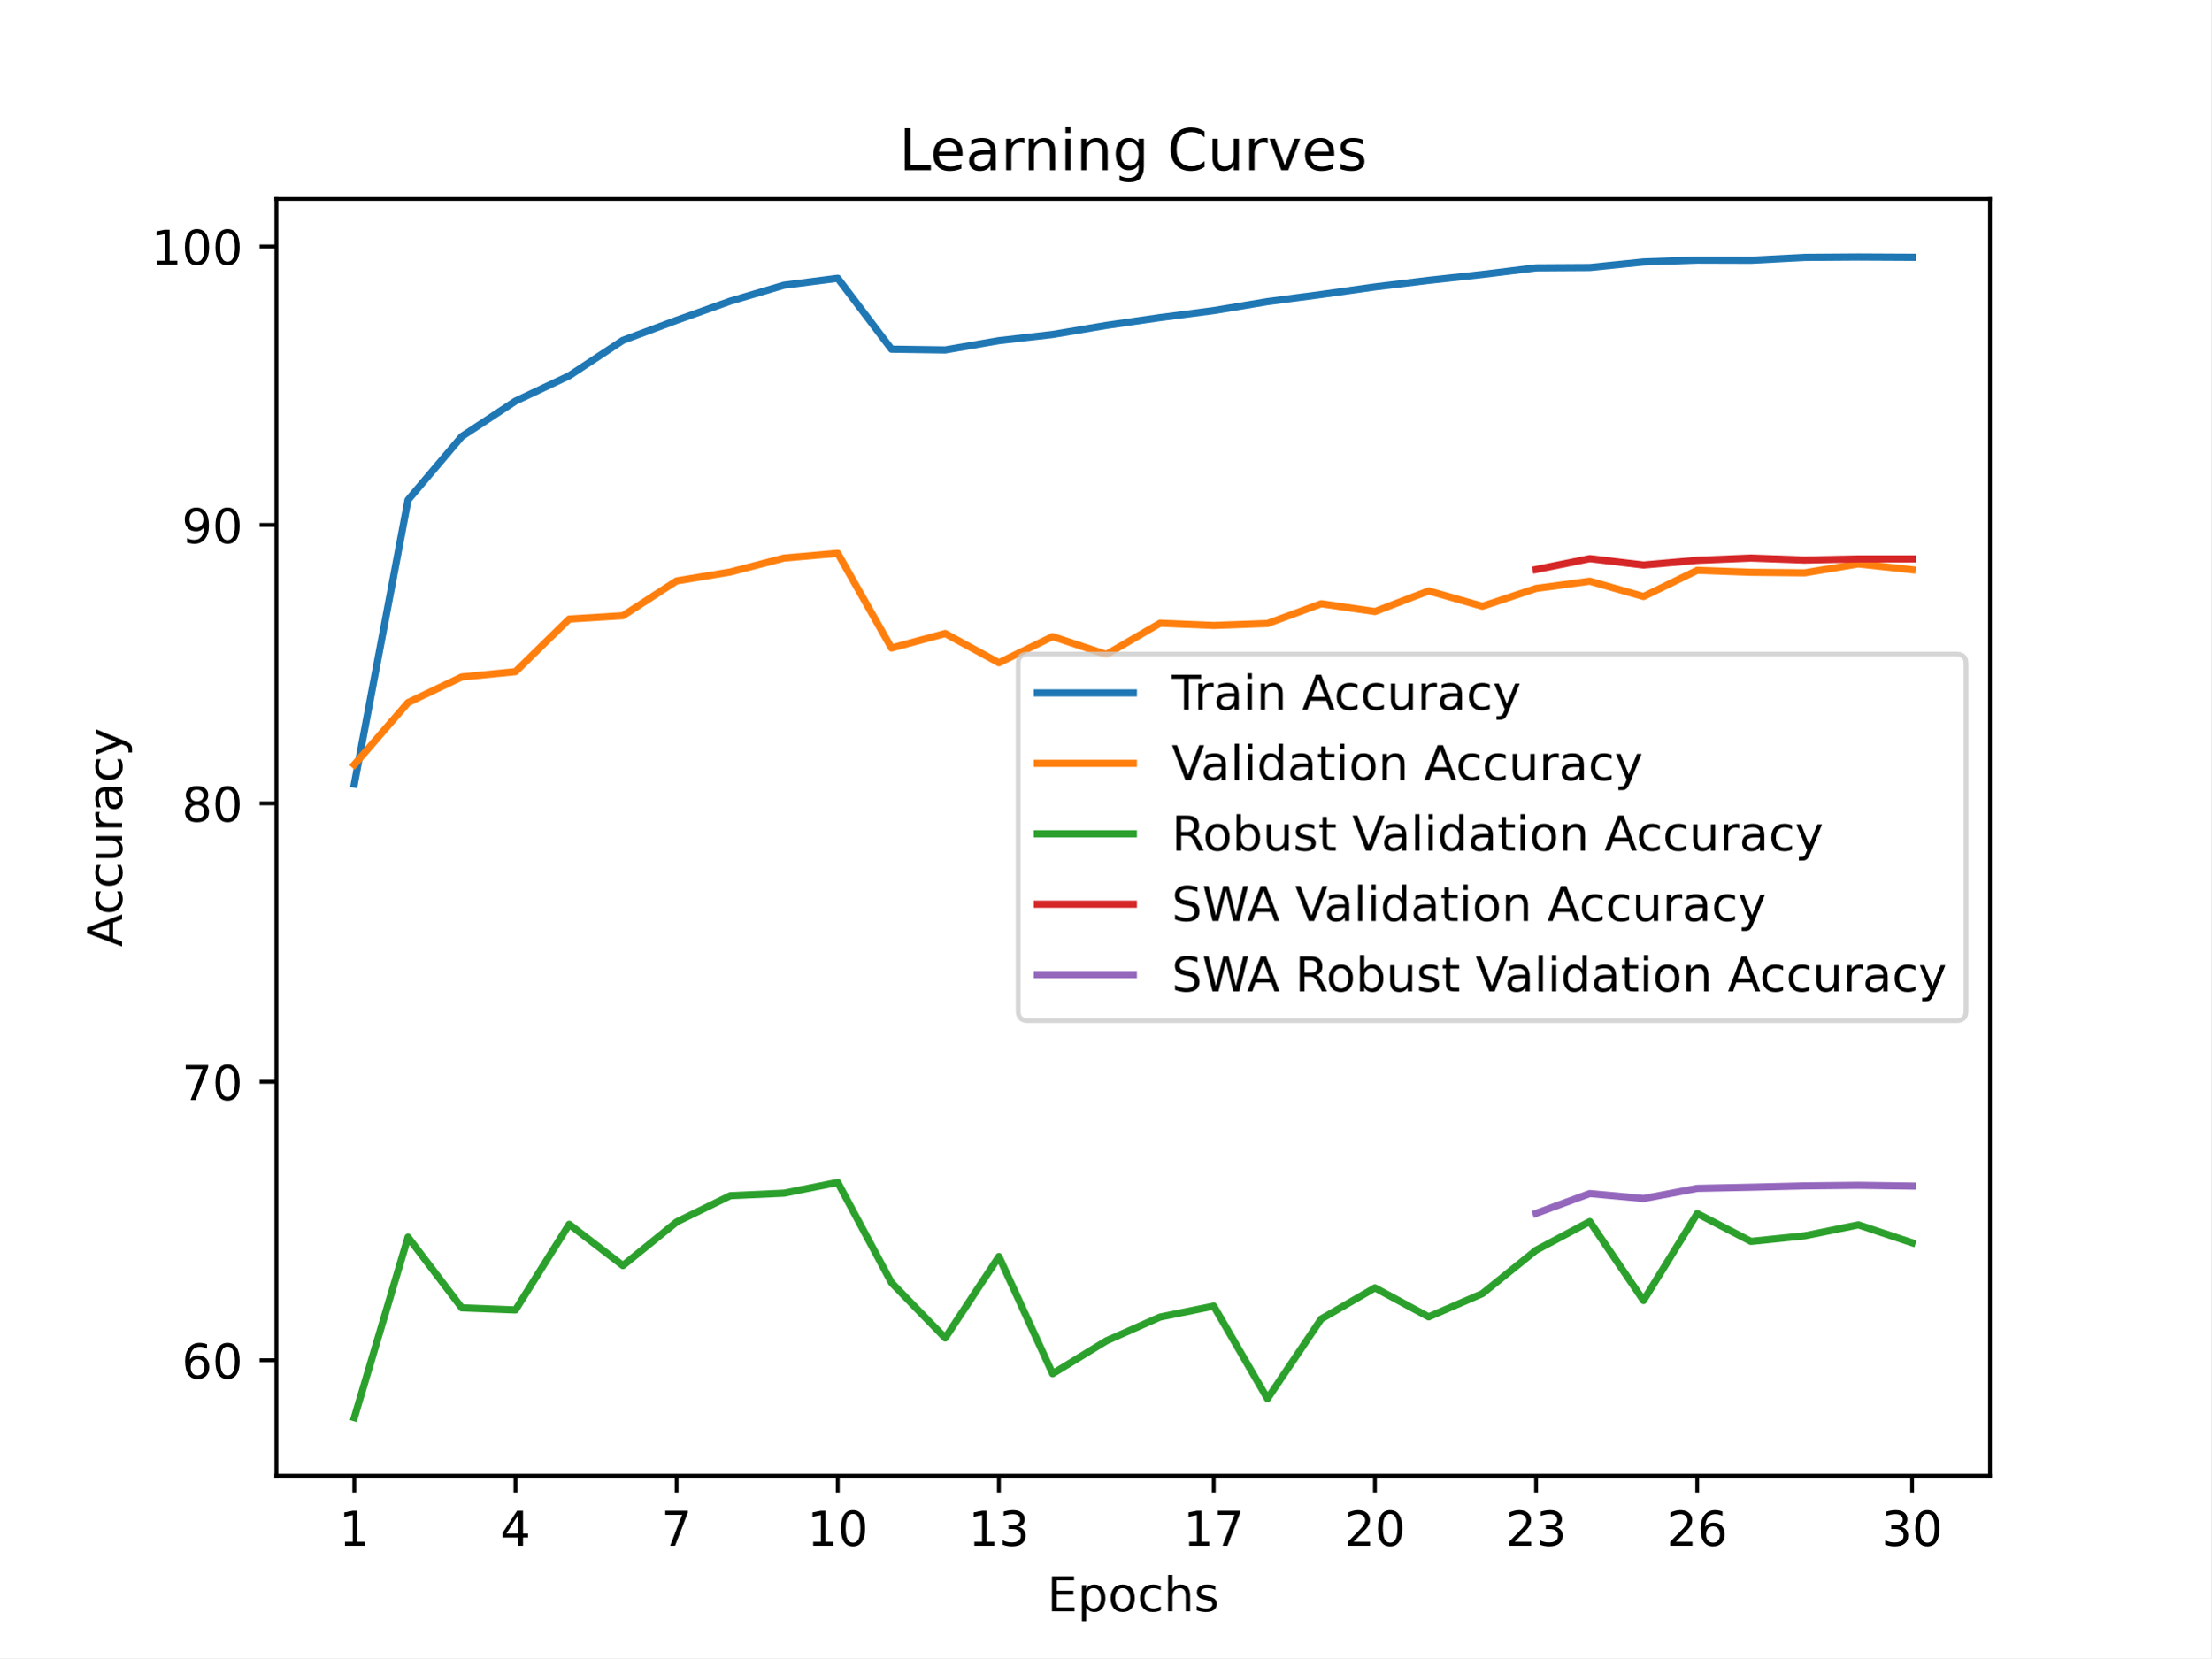
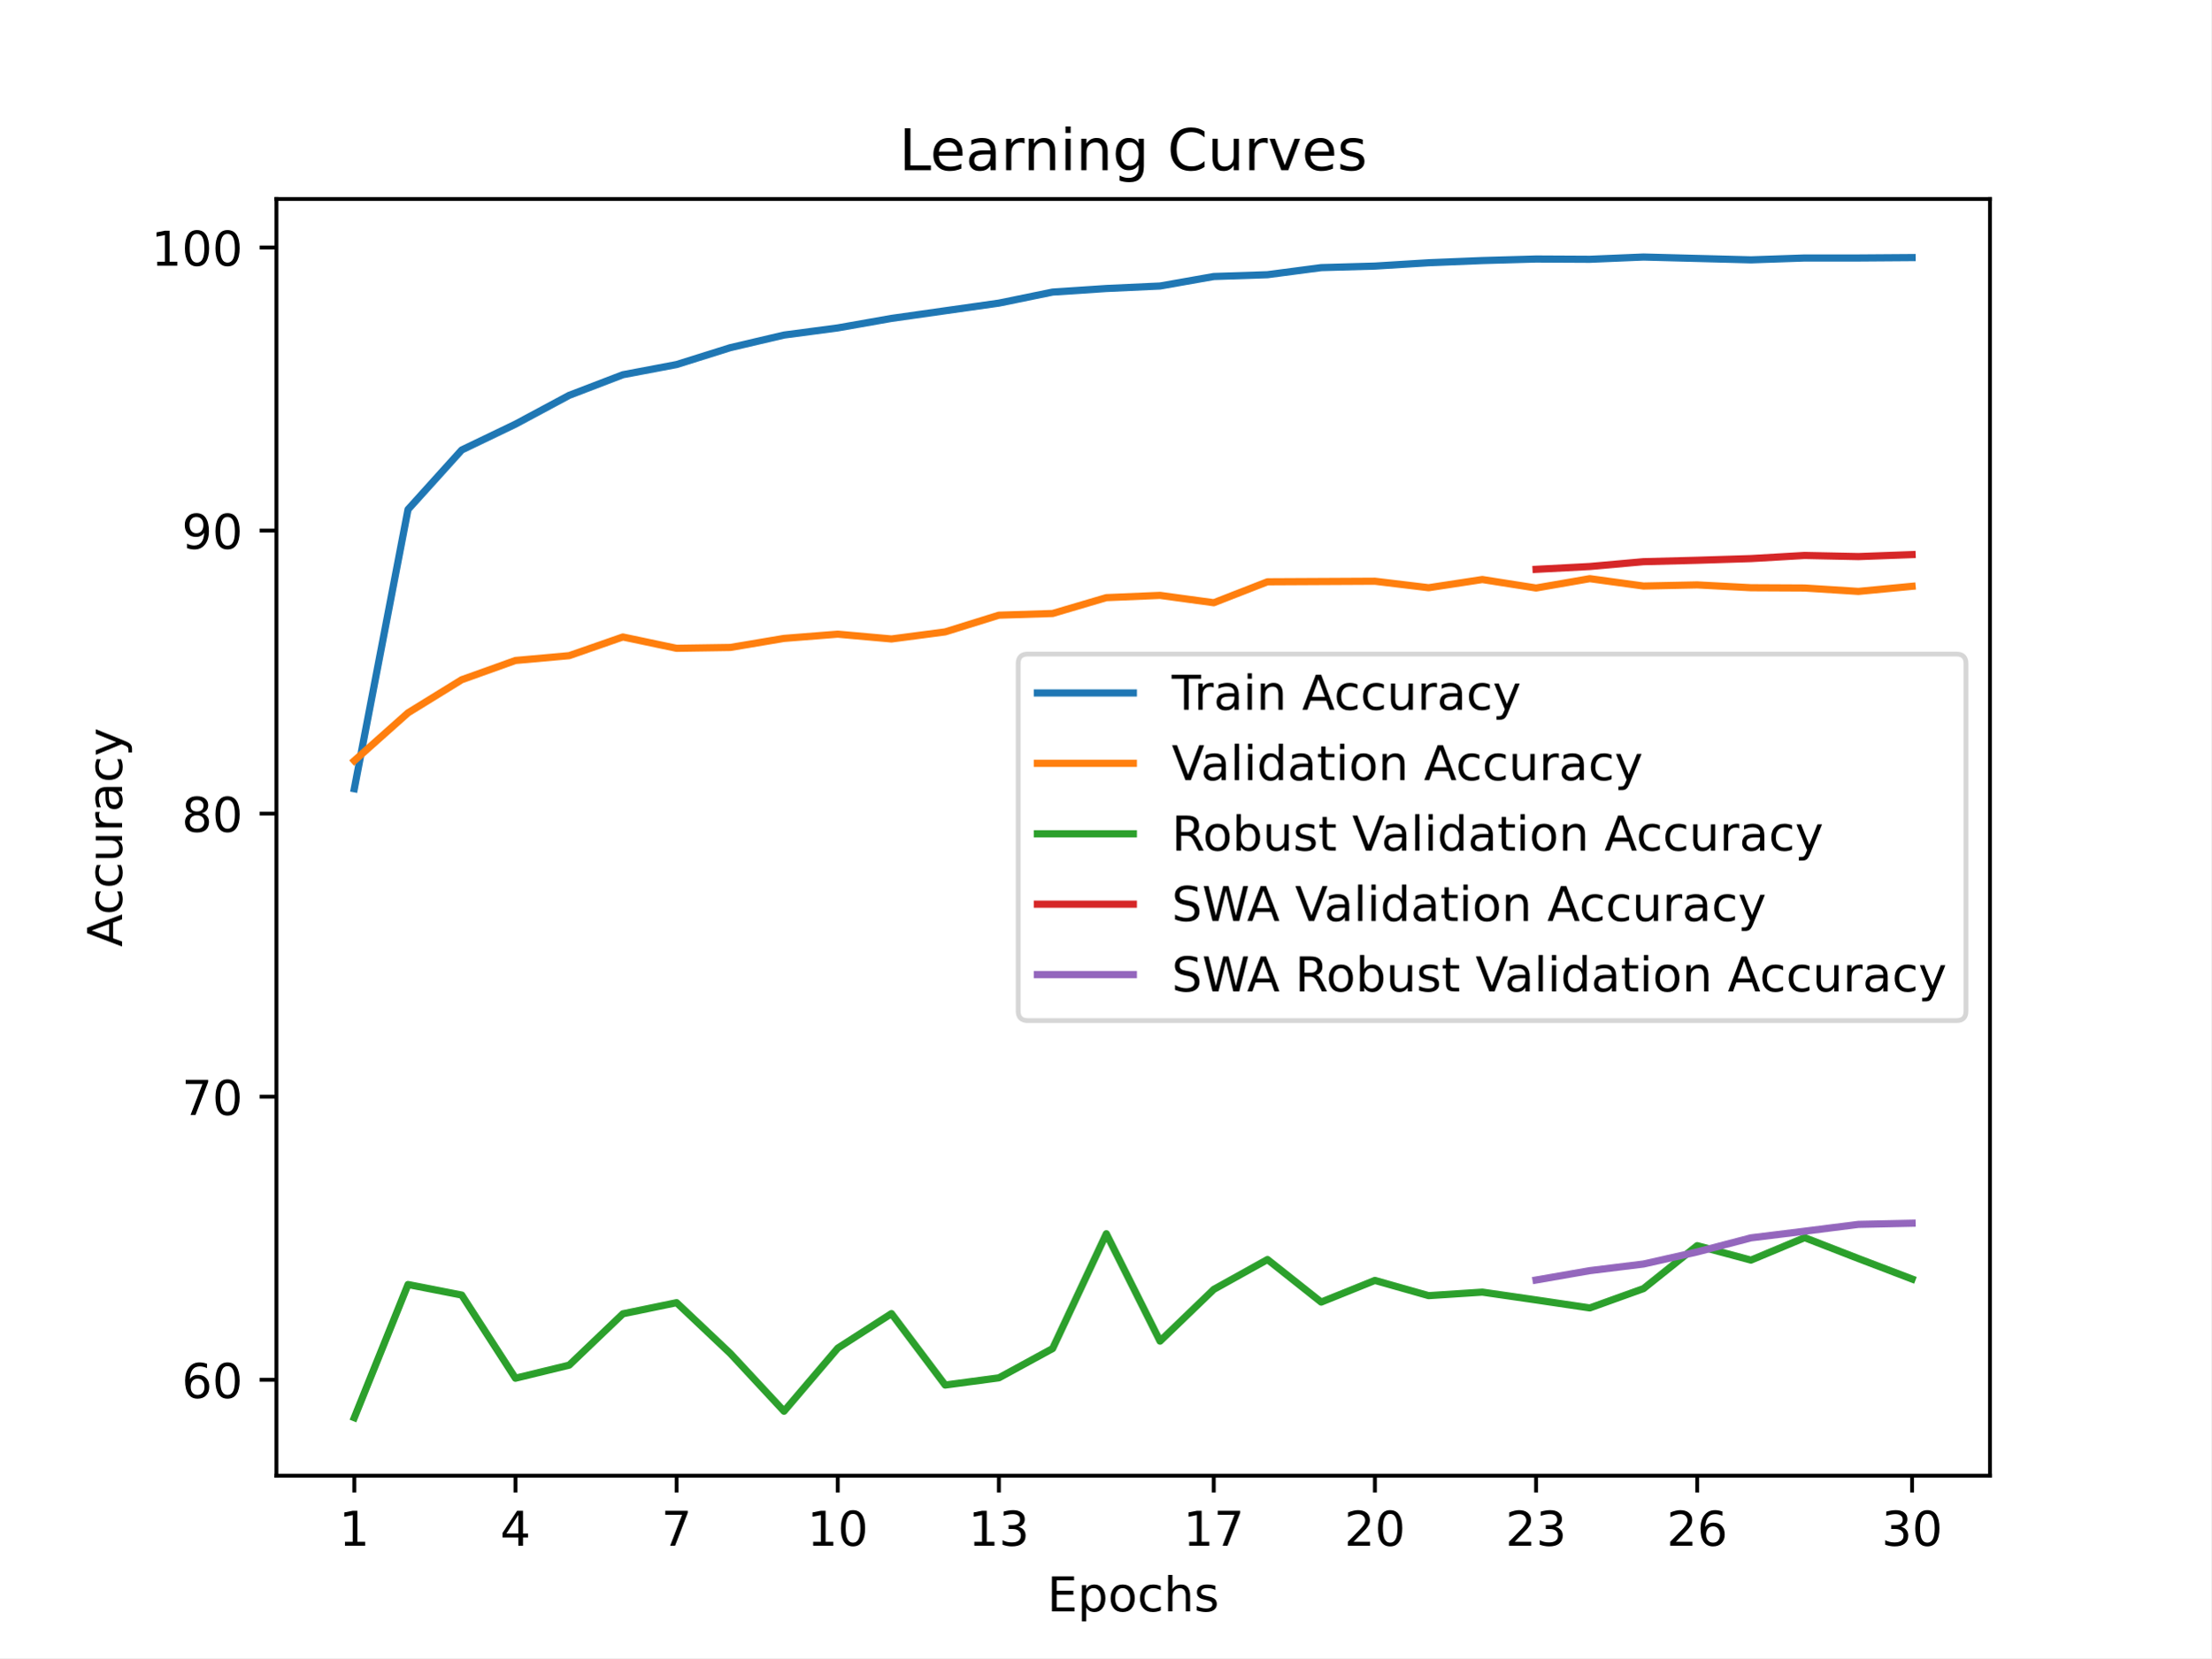
<svg xmlns="http://www.w3.org/2000/svg" xmlns:xlink="http://www.w3.org/1999/xlink" width="460.8pt" height="345.6pt" viewBox="0 0 460.8 345.6" version="1.1">
  <defs>
    <style type="text/css">*{stroke-linejoin: round; stroke-linecap: butt}</style>
  </defs>
  <g id="figure_1">
    <g id="patch_1">
      <path d="M 0 345.6  L 460.8 345.6  L 460.8 0  L 0 0  z " style="fill: #ffffff" />
    </g>
    <g id="axes_1">
      <g id="patch_2">
        <path d="M 57.6 307.584  L 414.72 307.584  L 414.72 41.472  L 57.6 41.472  z " style="fill: #ffffff" />
      </g>
      <g id="matplotlib.axis_1">
        <g id="xtick_1">
          <g id="line2d_1">
            <defs>
-               <path id="m4069d7e143" d="M 0 0  L 0 3.5  " style="stroke: #000000; stroke-width: 0.8" />
-             </defs>
-             <g>
-               <use xlink:href="#m4069d7e143" x="73.833" y="307.584" style="stroke: #000000; stroke-width: 0.8" />
+               <path id="mc9f82bc057" d="M 0 0  L 0 3.5  " style="stroke: #000000; stroke-width: 0.8" />
+             </defs>
+             <g>
+               <use xlink:href="#mc9f82bc057" x="73.833" y="307.584" style="stroke: #000000; stroke-width: 0.8" />
            </g>
          </g>
          <g id="text_1">
            <g transform="translate(70.65148 322.1824) scale(0.1 -0.1)">
              <defs>
                <path id="DejaVuSans-31" d="M 794 531  L 1825 531  L 1825 4091  L 703 3866  L 703 4441  L 1819 4666  L 2450 4666  L 2450 531  L 3481 531  L 3481 0  L 794 0  L 794 531  z " transform="scale(0.015625)" />
              </defs>
              <use xlink:href="#DejaVuSans-31" />
            </g>
          </g>
        </g>
        <g id="xtick_2">
          <g id="line2d_2">
            <g>
-               <use xlink:href="#m4069d7e143" x="107.418" y="307.584" style="stroke: #000000; stroke-width: 0.8" />
+               <use xlink:href="#mc9f82bc057" x="107.418" y="307.584" style="stroke: #000000; stroke-width: 0.8" />
            </g>
          </g>
          <g id="text_2">
            <g transform="translate(104.2364 322.1824) scale(0.1 -0.1)">
              <defs>
                <path id="DejaVuSans-34" d="M 2419 4116  L 825 1625  L 2419 1625  L 2419 4116  z M 2253 4666  L 3047 4666  L 3047 1625  L 3713 1625  L 3713 1100  L 3047 1100  L 3047 0  L 2419 0  L 2419 1100  L 313 1100  L 313 1709  L 2253 4666  z " transform="scale(0.015625)" />
              </defs>
              <use xlink:href="#DejaVuSans-34" />
            </g>
          </g>
        </g>
        <g id="xtick_3">
          <g id="line2d_3">
            <g>
-               <use xlink:href="#m4069d7e143" x="141.003" y="307.584" style="stroke: #000000; stroke-width: 0.8" />
+               <use xlink:href="#mc9f82bc057" x="141.003" y="307.584" style="stroke: #000000; stroke-width: 0.8" />
            </g>
          </g>
          <g id="text_3">
            <g transform="translate(137.8214 322.1824) scale(0.1 -0.1)">
              <defs>
                <path id="DejaVuSans-37" d="M 525 4666  L 3525 4666  L 3525 4397  L 1831 0  L 1172 0  L 2766 4134  L 525 4134  L 525 4666  z " transform="scale(0.015625)" />
              </defs>
              <use xlink:href="#DejaVuSans-37" />
            </g>
          </g>
        </g>
        <g id="xtick_4">
          <g id="line2d_4">
            <g>
-               <use xlink:href="#m4069d7e143" x="174.588" y="307.584" style="stroke: #000000; stroke-width: 0.8" />
+               <use xlink:href="#mc9f82bc057" x="174.588" y="307.584" style="stroke: #000000; stroke-width: 0.8" />
            </g>
          </g>
          <g id="text_4">
            <g transform="translate(168.2251 322.1824) scale(0.1 -0.1)">
              <defs>
                <path id="DejaVuSans-30" d="M 2034 4250  Q 1547 4250 1301 3770  Q 1056 3291 1056 2328  Q 1056 1369 1301 889  Q 1547 409 2034 409  Q 2525 409 2770 889  Q 3016 1369 3016 2328  Q 3016 3291 2770 3770  Q 2525 4250 2034 4250  z M 2034 4750  Q 2819 4750 3233 4129  Q 3647 3509 3647 2328  Q 3647 1150 3233 529  Q 2819 -91 2034 -91  Q 1250 -91 836 529  Q 422 1150 422 2328  Q 422 3509 836 4129  Q 1250 4750 2034 4750  z " transform="scale(0.015625)" />
              </defs>
              <use xlink:href="#DejaVuSans-31" />
              <use xlink:href="#DejaVuSans-30" x="63.623" />
            </g>
          </g>
        </g>
        <g id="xtick_5">
          <g id="line2d_5">
            <g>
-               <use xlink:href="#m4069d7e143" x="208.173" y="307.584" style="stroke: #000000; stroke-width: 0.8" />
+               <use xlink:href="#mc9f82bc057" x="208.173" y="307.584" style="stroke: #000000; stroke-width: 0.8" />
            </g>
          </g>
          <g id="text_5">
            <g transform="translate(201.81 322.1824) scale(0.1 -0.1)">
              <defs>
                <path id="DejaVuSans-33" d="M 2597 2516  Q 3050 2419 3304 2112  Q 3559 1806 3559 1356  Q 3559 666 3084 287  Q 2609 -91 1734 -91  Q 1441 -91 1130 -33  Q 819 25 488 141  L 488 750  Q 750 597 1062 519  Q 1375 441 1716 441  Q 2309 441 2620 675  Q 2931 909 2931 1356  Q 2931 1769 2642 2001  Q 2353 2234 1838 2234  L 1294 2234  L 1294 2753  L 1863 2753  Q 2328 2753 2575 2939  Q 2822 3125 2822 3475  Q 2822 3834 2567 4026  Q 2313 4219 1838 4219  Q 1578 4219 1281 4162  Q 984 4106 628 3988  L 628 4550  Q 988 4650 1302 4700  Q 1616 4750 1894 4750  Q 2613 4750 3031 4423  Q 3450 4097 3450 3541  Q 3450 3153 3228 2886  Q 3006 2619 2597 2516  z " transform="scale(0.015625)" />
              </defs>
              <use xlink:href="#DejaVuSans-31" />
              <use xlink:href="#DejaVuSans-33" x="63.623" />
            </g>
          </g>
        </g>
        <g id="xtick_6">
          <g id="line2d_6">
            <g>
-               <use xlink:href="#m4069d7e143" x="252.952" y="307.584" style="stroke: #000000; stroke-width: 0.8" />
+               <use xlink:href="#mc9f82bc057" x="252.952" y="307.584" style="stroke: #000000; stroke-width: 0.8" />
            </g>
          </g>
          <g id="text_6">
            <g transform="translate(246.59 322.1824) scale(0.1 -0.1)">
              <use xlink:href="#DejaVuSans-31" />
              <use xlink:href="#DejaVuSans-37" x="63.623" />
            </g>
          </g>
        </g>
        <g id="xtick_7">
          <g id="line2d_7">
            <g>
-               <use xlink:href="#m4069d7e143" x="286.537" y="307.584" style="stroke: #000000; stroke-width: 0.8" />
+               <use xlink:href="#mc9f82bc057" x="286.537" y="307.584" style="stroke: #000000; stroke-width: 0.8" />
            </g>
          </g>
          <g id="text_7">
            <g transform="translate(280.1749 322.1824) scale(0.1 -0.1)">
              <defs>
                <path id="DejaVuSans-32" d="M 1228 531  L 3431 531  L 3431 0  L 469 0  L 469 531  Q 828 903 1448 1529  Q 2069 2156 2228 2338  Q 2531 2678 2651 2914  Q 2772 3150 2772 3378  Q 2772 3750 2511 3984  Q 2250 4219 1831 4219  Q 1534 4219 1204 4116  Q 875 4013 500 3803  L 500 4441  Q 881 4594 1212 4672  Q 1544 4750 1819 4750  Q 2544 4750 2975 4387  Q 3406 4025 3406 3419  Q 3406 3131 3298 2873  Q 3191 2616 2906 2266  Q 2828 2175 2409 1742  Q 1991 1309 1228 531  z " transform="scale(0.015625)" />
              </defs>
              <use xlink:href="#DejaVuSans-32" />
              <use xlink:href="#DejaVuSans-30" x="63.623" />
            </g>
          </g>
        </g>
        <g id="xtick_8">
          <g id="line2d_8">
            <g>
-               <use xlink:href="#m4069d7e143" x="320.122" y="307.584" style="stroke: #000000; stroke-width: 0.8" />
+               <use xlink:href="#mc9f82bc057" x="320.122" y="307.584" style="stroke: #000000; stroke-width: 0.8" />
            </g>
          </g>
          <g id="text_8">
            <g transform="translate(313.7599 322.1824) scale(0.1 -0.1)">
              <use xlink:href="#DejaVuSans-32" />
              <use xlink:href="#DejaVuSans-33" x="63.623" />
            </g>
          </g>
        </g>
        <g id="xtick_9">
          <g id="line2d_9">
            <g>
-               <use xlink:href="#m4069d7e143" x="353.707" y="307.584" style="stroke: #000000; stroke-width: 0.8" />
+               <use xlink:href="#mc9f82bc057" x="353.707" y="307.584" style="stroke: #000000; stroke-width: 0.8" />
            </g>
          </g>
          <g id="text_9">
            <g transform="translate(347.3448 322.1824) scale(0.1 -0.1)">
              <defs>
                <path id="DejaVuSans-36" d="M 2113 2584  Q 1688 2584 1439 2293  Q 1191 2003 1191 1497  Q 1191 994 1439 701  Q 1688 409 2113 409  Q 2538 409 2786 701  Q 3034 994 3034 1497  Q 3034 2003 2786 2293  Q 2538 2584 2113 2584  z M 3366 4563  L 3366 3988  Q 3128 4100 2886 4159  Q 2644 4219 2406 4219  Q 1781 4219 1451 3797  Q 1122 3375 1075 2522  Q 1259 2794 1537 2939  Q 1816 3084 2150 3084  Q 2853 3084 3261 2657  Q 3669 2231 3669 1497  Q 3669 778 3244 343  Q 2819 -91 2113 -91  Q 1303 -91 875 529  Q 447 1150 447 2328  Q 447 3434 972 4092  Q 1497 4750 2381 4750  Q 2619 4750 2861 4703  Q 3103 4656 3366 4563  z " transform="scale(0.015625)" />
              </defs>
              <use xlink:href="#DejaVuSans-32" />
              <use xlink:href="#DejaVuSans-36" x="63.623" />
            </g>
          </g>
        </g>
        <g id="xtick_10">
          <g id="line2d_10">
            <g>
-               <use xlink:href="#m4069d7e143" x="398.487" y="307.584" style="stroke: #000000; stroke-width: 0.8" />
+               <use xlink:href="#mc9f82bc057" x="398.487" y="307.584" style="stroke: #000000; stroke-width: 0.8" />
            </g>
          </g>
          <g id="text_10">
            <g transform="translate(392.1248 322.1824) scale(0.1 -0.1)">
              <use xlink:href="#DejaVuSans-33" />
              <use xlink:href="#DejaVuSans-30" x="63.623" />
            </g>
          </g>
        </g>
        <g id="text_11">
          <g transform="translate(218.2444 335.8606) scale(0.1 -0.1)">
            <defs>
              <path id="DejaVuSans-45" d="M 628 4666  L 3578 4666  L 3578 4134  L 1259 4134  L 1259 2753  L 3481 2753  L 3481 2222  L 1259 2222  L 1259 531  L 3634 531  L 3634 0  L 628 0  L 628 4666  z " transform="scale(0.015625)" />
              <path id="DejaVuSans-70" d="M 1159 525  L 1159 -1331  L 581 -1331  L 581 3500  L 1159 3500  L 1159 2969  Q 1341 3281 1617 3432  Q 1894 3584 2278 3584  Q 2916 3584 3314 3078  Q 3713 2572 3713 1747  Q 3713 922 3314 415  Q 2916 -91 2278 -91  Q 1894 -91 1617 61  Q 1341 213 1159 525  z M 3116 1747  Q 3116 2381 2855 2742  Q 2594 3103 2138 3103  Q 1681 3103 1420 2742  Q 1159 2381 1159 1747  Q 1159 1113 1420 752  Q 1681 391 2138 391  Q 2594 391 2855 752  Q 3116 1113 3116 1747  z " transform="scale(0.015625)" />
              <path id="DejaVuSans-6f" d="M 1959 3097  Q 1497 3097 1228 2736  Q 959 2375 959 1747  Q 959 1119 1226 758  Q 1494 397 1959 397  Q 2419 397 2687 759  Q 2956 1122 2956 1747  Q 2956 2369 2687 2733  Q 2419 3097 1959 3097  z M 1959 3584  Q 2709 3584 3137 3096  Q 3566 2609 3566 1747  Q 3566 888 3137 398  Q 2709 -91 1959 -91  Q 1206 -91 779 398  Q 353 888 353 1747  Q 353 2609 779 3096  Q 1206 3584 1959 3584  z " transform="scale(0.015625)" />
              <path id="DejaVuSans-63" d="M 3122 3366  L 3122 2828  Q 2878 2963 2633 3030  Q 2388 3097 2138 3097  Q 1578 3097 1268 2742  Q 959 2388 959 1747  Q 959 1106 1268 751  Q 1578 397 2138 397  Q 2388 397 2633 464  Q 2878 531 3122 666  L 3122 134  Q 2881 22 2623 -34  Q 2366 -91 2075 -91  Q 1284 -91 818 406  Q 353 903 353 1747  Q 353 2603 823 3093  Q 1294 3584 2113 3584  Q 2378 3584 2631 3529  Q 2884 3475 3122 3366  z " transform="scale(0.015625)" />
              <path id="DejaVuSans-68" d="M 3513 2113  L 3513 0  L 2938 0  L 2938 2094  Q 2938 2591 2744 2837  Q 2550 3084 2163 3084  Q 1697 3084 1428 2787  Q 1159 2491 1159 1978  L 1159 0  L 581 0  L 581 4863  L 1159 4863  L 1159 2956  Q 1366 3272 1645 3428  Q 1925 3584 2291 3584  Q 2894 3584 3203 3211  Q 3513 2838 3513 2113  z " transform="scale(0.015625)" />
              <path id="DejaVuSans-73" d="M 2834 3397  L 2834 2853  Q 2591 2978 2328 3040  Q 2066 3103 1784 3103  Q 1356 3103 1142 2972  Q 928 2841 928 2578  Q 928 2378 1081 2264  Q 1234 2150 1697 2047  L 1894 2003  Q 2506 1872 2764 1633  Q 3022 1394 3022 966  Q 3022 478 2636 193  Q 2250 -91 1575 -91  Q 1294 -91 989 -36  Q 684 19 347 128  L 347 722  Q 666 556 975 473  Q 1284 391 1588 391  Q 1994 391 2212 530  Q 2431 669 2431 922  Q 2431 1156 2273 1281  Q 2116 1406 1581 1522  L 1381 1569  Q 847 1681 609 1914  Q 372 2147 372 2553  Q 372 3047 722 3315  Q 1072 3584 1716 3584  Q 2034 3584 2315 3537  Q 2597 3491 2834 3397  z " transform="scale(0.015625)" />
            </defs>
            <use xlink:href="#DejaVuSans-45" />
            <use xlink:href="#DejaVuSans-70" x="63.184" />
            <use xlink:href="#DejaVuSans-6f" x="126.66" />
            <use xlink:href="#DejaVuSans-63" x="187.842" />
            <use xlink:href="#DejaVuSans-68" x="242.822" />
            <use xlink:href="#DejaVuSans-73" x="306.201" />
          </g>
        </g>
      </g>
      <g id="matplotlib.axis_2">
        <g id="ytick_1">
          <g id="line2d_11">
            <defs>
-               <path id="m7dee3f83e1" d="M 0 0  L -3.5 0  " style="stroke: #000000; stroke-width: 0.8" />
-             </defs>
-             <g>
-               <use xlink:href="#m7dee3f83e1" x="57.6" y="283.52" style="stroke: #000000; stroke-width: 0.8" />
+               <path id="mfe5ef27fec" d="M 0 0  L -3.5 0  " style="stroke: #000000; stroke-width: 0.8" />
+             </defs>
+             <g>
+               <use xlink:href="#mfe5ef27fec" x="57.6" y="287.594" style="stroke: #000000; stroke-width: 0.8" />
            </g>
          </g>
          <g id="text_12">
-             <g transform="translate(37.875 287.3197) scale(0.1 -0.1)">
+             <g transform="translate(37.875 291.3928) scale(0.1 -0.1)">
              <use xlink:href="#DejaVuSans-36" />
              <use xlink:href="#DejaVuSans-30" x="63.623" />
            </g>
          </g>
        </g>
        <g id="ytick_2">
          <g id="line2d_12">
            <g>
-               <use xlink:href="#m7dee3f83e1" x="57.6" y="225.484" style="stroke: #000000; stroke-width: 0.8" />
+               <use xlink:href="#mfe5ef27fec" x="57.6" y="228.589" style="stroke: #000000; stroke-width: 0.8" />
            </g>
          </g>
          <g id="text_13">
-             <g transform="translate(37.875 229.2831) scale(0.1 -0.1)">
+             <g transform="translate(37.875 232.3878) scale(0.1 -0.1)">
              <use xlink:href="#DejaVuSans-37" />
              <use xlink:href="#DejaVuSans-30" x="63.623" />
            </g>
          </g>
        </g>
        <g id="ytick_3">
          <g id="line2d_13">
            <g>
-               <use xlink:href="#m7dee3f83e1" x="57.6" y="167.447" style="stroke: #000000; stroke-width: 0.8" />
+               <use xlink:href="#mfe5ef27fec" x="57.6" y="169.584" style="stroke: #000000; stroke-width: 0.8" />
            </g>
          </g>
          <g id="text_14">
-             <g transform="translate(37.875 171.2466) scale(0.1 -0.1)">
+             <g transform="translate(37.875 173.3828) scale(0.1 -0.1)">
              <defs>
                <path id="DejaVuSans-38" d="M 2034 2216  Q 1584 2216 1326 1975  Q 1069 1734 1069 1313  Q 1069 891 1326 650  Q 1584 409 2034 409  Q 2484 409 2743 651  Q 3003 894 3003 1313  Q 3003 1734 2745 1975  Q 2488 2216 2034 2216  z M 1403 2484  Q 997 2584 770 2862  Q 544 3141 544 3541  Q 544 4100 942 4425  Q 1341 4750 2034 4750  Q 2731 4750 3128 4425  Q 3525 4100 3525 3541  Q 3525 3141 3298 2862  Q 3072 2584 2669 2484  Q 3125 2378 3379 2068  Q 3634 1759 3634 1313  Q 3634 634 3220 271  Q 2806 -91 2034 -91  Q 1263 -91 848 271  Q 434 634 434 1313  Q 434 1759 690 2068  Q 947 2378 1403 2484  z M 1172 3481  Q 1172 3119 1398 2916  Q 1625 2713 2034 2713  Q 2441 2713 2670 2916  Q 2900 3119 2900 3481  Q 2900 3844 2670 4047  Q 2441 4250 2034 4250  Q 1625 4250 1398 4047  Q 1172 3844 1172 3481  z " transform="scale(0.015625)" />
              </defs>
              <use xlink:href="#DejaVuSans-38" />
              <use xlink:href="#DejaVuSans-30" x="63.623" />
            </g>
          </g>
        </g>
        <g id="ytick_4">
          <g id="line2d_14">
            <g>
-               <use xlink:href="#m7dee3f83e1" x="57.6" y="109.411" style="stroke: #000000; stroke-width: 0.8" />
+               <use xlink:href="#mfe5ef27fec" x="57.6" y="110.579" style="stroke: #000000; stroke-width: 0.8" />
            </g>
          </g>
          <g id="text_15">
-             <g transform="translate(37.875 113.21) scale(0.1 -0.1)">
+             <g transform="translate(37.875 114.3778) scale(0.1 -0.1)">
              <defs>
                <path id="DejaVuSans-39" d="M 703 97  L 703 672  Q 941 559 1184 500  Q 1428 441 1663 441  Q 2288 441 2617 861  Q 2947 1281 2994 2138  Q 2813 1869 2534 1725  Q 2256 1581 1919 1581  Q 1219 1581 811 2004  Q 403 2428 403 3163  Q 403 3881 828 4315  Q 1253 4750 1959 4750  Q 2769 4750 3195 4129  Q 3622 3509 3622 2328  Q 3622 1225 3098 567  Q 2575 -91 1691 -91  Q 1453 -91 1209 -44  Q 966 3 703 97  z M 1959 2075  Q 2384 2075 2632 2365  Q 2881 2656 2881 3163  Q 2881 3666 2632 3958  Q 2384 4250 1959 4250  Q 1534 4250 1286 3958  Q 1038 3666 1038 3163  Q 1038 2656 1286 2365  Q 1534 2075 1959 2075  z " transform="scale(0.015625)" />
              </defs>
              <use xlink:href="#DejaVuSans-39" />
              <use xlink:href="#DejaVuSans-30" x="63.623" />
            </g>
          </g>
        </g>
        <g id="ytick_5">
          <g id="line2d_15">
            <g>
-               <use xlink:href="#m7dee3f83e1" x="57.6" y="51.374" style="stroke: #000000; stroke-width: 0.8" />
+               <use xlink:href="#mfe5ef27fec" x="57.6" y="51.574" style="stroke: #000000; stroke-width: 0.8" />
            </g>
          </g>
          <g id="text_16">
-             <g transform="translate(31.5125 55.17344) scale(0.1 -0.1)">
+             <g transform="translate(31.5125 55.37285) scale(0.1 -0.1)">
              <use xlink:href="#DejaVuSans-31" />
              <use xlink:href="#DejaVuSans-30" x="63.623" />
              <use xlink:href="#DejaVuSans-30" x="127.246" />
            </g>
          </g>
        </g>
        <g id="text_17">
          <g transform="translate(25.43281 197.3561) rotate(-90) scale(0.1 -0.1)">
            <defs>
              <path id="DejaVuSans-41" d="M 2188 4044  L 1331 1722  L 3047 1722  L 2188 4044  z M 1831 4666  L 2547 4666  L 4325 0  L 3669 0  L 3244 1197  L 1141 1197  L 716 0  L 50 0  L 1831 4666  z " transform="scale(0.015625)" />
              <path id="DejaVuSans-75" d="M 544 1381  L 544 3500  L 1119 3500  L 1119 1403  Q 1119 906 1312 657  Q 1506 409 1894 409  Q 2359 409 2629 706  Q 2900 1003 2900 1516  L 2900 3500  L 3475 3500  L 3475 0  L 2900 0  L 2900 538  Q 2691 219 2414 64  Q 2138 -91 1772 -91  Q 1169 -91 856 284  Q 544 659 544 1381  z M 1991 3584  L 1991 3584  z " transform="scale(0.015625)" />
              <path id="DejaVuSans-72" d="M 2631 2963  Q 2534 3019 2420 3045  Q 2306 3072 2169 3072  Q 1681 3072 1420 2755  Q 1159 2438 1159 1844  L 1159 0  L 581 0  L 581 3500  L 1159 3500  L 1159 2956  Q 1341 3275 1631 3429  Q 1922 3584 2338 3584  Q 2397 3584 2469 3576  Q 2541 3569 2628 3553  L 2631 2963  z " transform="scale(0.015625)" />
              <path id="DejaVuSans-61" d="M 2194 1759  Q 1497 1759 1228 1600  Q 959 1441 959 1056  Q 959 750 1161 570  Q 1363 391 1709 391  Q 2188 391 2477 730  Q 2766 1069 2766 1631  L 2766 1759  L 2194 1759  z M 3341 1997  L 3341 0  L 2766 0  L 2766 531  Q 2569 213 2275 61  Q 1981 -91 1556 -91  Q 1019 -91 701 211  Q 384 513 384 1019  Q 384 1609 779 1909  Q 1175 2209 1959 2209  L 2766 2209  L 2766 2266  Q 2766 2663 2505 2880  Q 2244 3097 1772 3097  Q 1472 3097 1187 3025  Q 903 2953 641 2809  L 641 3341  Q 956 3463 1253 3523  Q 1550 3584 1831 3584  Q 2591 3584 2966 3190  Q 3341 2797 3341 1997  z " transform="scale(0.015625)" />
              <path id="DejaVuSans-79" d="M 2059 -325  Q 1816 -950 1584 -1140  Q 1353 -1331 966 -1331  L 506 -1331  L 506 -850  L 844 -850  Q 1081 -850 1212 -737  Q 1344 -625 1503 -206  L 1606 56  L 191 3500  L 800 3500  L 1894 763  L 2988 3500  L 3597 3500  L 2059 -325  z " transform="scale(0.015625)" />
            </defs>
            <use xlink:href="#DejaVuSans-41" />
            <use xlink:href="#DejaVuSans-63" x="66.658" />
            <use xlink:href="#DejaVuSans-63" x="121.639" />
            <use xlink:href="#DejaVuSans-75" x="176.619" />
            <use xlink:href="#DejaVuSans-72" x="239.998" />
            <use xlink:href="#DejaVuSans-61" x="281.111" />
            <use xlink:href="#DejaVuSans-63" x="342.391" />
            <use xlink:href="#DejaVuSans-79" x="397.371" />
          </g>
        </g>
      </g>
      <g id="line2d_16">
-         <path d="M 73.833 163.42  L 85.028 104.199  L 96.223 90.978  L 107.418 83.596  L 118.613 78.315  L 129.808 70.933  L 141.003 66.754  L 152.198 62.761  L 163.393 59.441  L 174.588 58.002  L 185.783 72.778  L 196.978 72.941  L 208.173 71.002  L 219.368 69.714  L 230.563 67.822  L 241.757 66.197  L 252.952 64.734  L 264.147 62.865  L 275.342 61.38  L 286.537 59.801  L 297.732 58.431  L 308.927 57.201  L 320.122 55.82  L 331.317 55.75  L 342.512 54.601  L 353.707 54.206  L 364.902 54.241  L 376.097 53.649  L 387.292 53.568  L 398.487 53.626  " clip-path="url(#p62162d202a)" style="fill: none; stroke: #1f77b4; stroke-width: 1.5; stroke-linecap: square" />
+         <path d="M 73.833 164.391  L 85.028 106.189  L 96.223 93.786  L 107.418 88.405  L 118.613 82.398  L 129.808 78.102  L 141.003 75.978  L 152.198 72.461  L 163.393 69.83  L 174.588 68.343  L 185.783 66.36  L 196.978 64.767  L 208.173 63.174  L 219.368 60.873  L 230.563 60.129  L 241.757 59.61  L 252.952 57.628  L 264.147 57.25  L 275.342 55.775  L 286.537 55.456  L 297.732 54.76  L 308.927 54.3  L 320.122 53.981  L 331.317 54.04  L 342.512 53.568  L 353.707 53.863  L 364.902 54.158  L 376.097 53.769  L 387.292 53.769  L 398.487 53.686  " clip-path="url(#p0d1d982d6f)" style="fill: none; stroke: #1f77b4; stroke-width: 1.5; stroke-linecap: square" />
      </g>
      <g id="line2d_17">
-         <path d="M 73.833 159.38  L 85.028 146.438  L 96.223 141.099  L 107.418 139.996  L 118.613 129.027  L 129.808 128.331  L 141.003 121.076  L 152.198 119.219  L 163.393 116.317  L 174.588 115.331  L 185.783 135.063  L 196.978 132.045  L 208.173 138.139  L 219.368 132.683  L 230.563 136.398  L 241.757 129.898  L 252.952 130.362  L 264.147 129.956  L 275.342 125.835  L 286.537 127.46  L 297.732 123.165  L 308.927 126.357  L 320.122 122.643  L 331.317 121.134  L 342.512 124.326  L 353.707 118.871  L 364.902 119.277  L 376.097 119.393  L 387.292 117.536  L 398.487 118.755  " clip-path="url(#p62162d202a)" style="fill: none; stroke: #ff7f0e; stroke-width: 1.5; stroke-linecap: square" />
+         <path d="M 73.833 158.55  L 85.028 148.578  L 96.223 141.674  L 107.418 137.662  L 118.613 136.659  L 129.808 132.764  L 141.003 135.125  L 152.198 134.948  L 163.393 133.06  L 174.588 132.174  L 185.783 133.178  L 196.978 131.702  L 208.173 128.221  L 219.368 127.867  L 230.563 124.563  L 241.757 124.091  L 252.952 125.625  L 264.147 121.259  L 275.342 121.2  L 286.537 121.141  L 297.732 122.498  L 308.927 120.786  L 320.122 122.557  L 331.317 120.609  L 342.512 122.144  L 353.707 121.908  L 364.902 122.498  L 376.097 122.557  L 387.292 123.265  L 398.487 122.203  " clip-path="url(#p0d1d982d6f)" style="fill: none; stroke: #ff7f0e; stroke-width: 1.5; stroke-linecap: square" />
      </g>
      <g id="line2d_18">
-         <path d="M 73.833 295.488  L 85.028 257.864  L 96.223 272.594  L 107.418 273.034  L 118.613 255.183  L 129.808 263.788  L 141.003 254.702  L 152.198 249.219  L 163.393 248.699  L 174.588 246.457  L 185.783 267.35  L 196.978 278.878  L 208.173 261.907  L 219.368 286.322  L 230.563 279.478  L 241.757 274.515  L 252.952 272.233  L 264.147 291.526  L 275.342 274.915  L 286.537 268.431  L 297.732 274.475  L 308.927 269.632  L 320.122 260.586  L 331.317 254.622  L 342.512 271.073  L 353.707 252.941  L 364.902 258.745  L 376.097 257.584  L 387.292 255.303  L 398.487 259.025  " clip-path="url(#p62162d202a)" style="fill: none; stroke: #2ca02c; stroke-width: 1.5; stroke-linecap: square" />
+         <path d="M 73.833 295.488  L 85.028 267.735  L 96.223 269.933  L 107.418 287.268  L 118.613 284.542  L 129.808 273.839  L 141.003 271.52  L 152.198 282.1  L 163.393 294.145  L 174.588 281.001  L 185.783 273.799  L 196.978 288.692  L 208.173 287.187  L 219.368 281.083  L 230.563 257.155  L 241.757 279.536  L 252.952 268.753  L 264.147 262.527  L 275.342 271.398  L 286.537 266.881  L 297.732 270.055  L 308.927 269.322  L 320.122 270.95  L 331.317 272.618  L 342.512 268.59  L 353.707 259.637  L 364.902 262.649  L 376.097 257.969  L 387.292 262.323  L 398.487 266.596  " clip-path="url(#p0d1d982d6f)" style="fill: none; stroke: #2ca02c; stroke-width: 1.5; stroke-linecap: square" />
      </g>
      <g id="line2d_19">
-         <path d="M 320.122 118.697  L 331.317 116.433  L 342.512 117.768  L 353.707 116.781  L 364.902 116.317  L 376.097 116.723  L 387.292 116.491  L 398.487 116.491  " clip-path="url(#p62162d202a)" style="fill: none; stroke: #d62728; stroke-width: 1.5; stroke-linecap: square" />
+         <path d="M 320.122 118.662  L 331.317 118.072  L 342.512 117.069  L 353.707 116.774  L 364.902 116.42  L 376.097 115.771  L 387.292 116.007  L 398.487 115.594  " clip-path="url(#p0d1d982d6f)" style="fill: none; stroke: #d62728; stroke-width: 1.5; stroke-linecap: square" />
      </g>
      <g id="line2d_20">
-         <path d="M 320.122 252.901  L 331.317 248.779  L 342.512 249.819  L 353.707 247.698  L 364.902 247.458  L 376.097 247.178  L 387.292 247.057  L 398.487 247.218  " clip-path="url(#p62162d202a)" style="fill: none; stroke: #9467bd; stroke-width: 1.5; stroke-linecap: square" />
+         <path d="M 320.122 266.799  L 331.317 264.846  L 342.512 263.463  L 353.707 260.94  L 364.902 258.01  L 376.097 256.626  L 387.292 255.202  L 398.487 254.958  " clip-path="url(#p0d1d982d6f)" style="fill: none; stroke: #9467bd; stroke-width: 1.5; stroke-linecap: square" />
      </g>
      <g id="patch_3">
        <path d="M 57.6 307.584  L 57.6 41.472  " style="fill: none; stroke: #000000; stroke-width: 0.8; stroke-linejoin: miter; stroke-linecap: square" />
      </g>
      <g id="patch_4">
        <path d="M 414.72 307.584  L 414.72 41.472  " style="fill: none; stroke: #000000; stroke-width: 0.8; stroke-linejoin: miter; stroke-linecap: square" />
      </g>
      <g id="patch_5">
        <path d="M 57.6 307.584  L 414.72 307.584  " style="fill: none; stroke: #000000; stroke-width: 0.8; stroke-linejoin: miter; stroke-linecap: square" />
      </g>
      <g id="patch_6">
        <path d="M 57.6 41.472  L 414.72 41.472  " style="fill: none; stroke: #000000; stroke-width: 0.8; stroke-linejoin: miter; stroke-linecap: square" />
      </g>
      <g id="text_18">
        <g transform="translate(187.3762 35.472) scale(0.12 -0.12)">
          <defs>
            <path id="DejaVuSans-4c" d="M 628 4666  L 1259 4666  L 1259 531  L 3531 531  L 3531 0  L 628 0  L 628 4666  z " transform="scale(0.015625)" />
            <path id="DejaVuSans-65" d="M 3597 1894  L 3597 1613  L 953 1613  Q 991 1019 1311 708  Q 1631 397 2203 397  Q 2534 397 2845 478  Q 3156 559 3463 722  L 3463 178  Q 3153 47 2828 -22  Q 2503 -91 2169 -91  Q 1331 -91 842 396  Q 353 884 353 1716  Q 353 2575 817 3079  Q 1281 3584 2069 3584  Q 2775 3584 3186 3129  Q 3597 2675 3597 1894  z M 3022 2063  Q 3016 2534 2758 2815  Q 2500 3097 2075 3097  Q 1594 3097 1305 2825  Q 1016 2553 972 2059  L 3022 2063  z " transform="scale(0.015625)" />
            <path id="DejaVuSans-6e" d="M 3513 2113  L 3513 0  L 2938 0  L 2938 2094  Q 2938 2591 2744 2837  Q 2550 3084 2163 3084  Q 1697 3084 1428 2787  Q 1159 2491 1159 1978  L 1159 0  L 581 0  L 581 3500  L 1159 3500  L 1159 2956  Q 1366 3272 1645 3428  Q 1925 3584 2291 3584  Q 2894 3584 3203 3211  Q 3513 2838 3513 2113  z " transform="scale(0.015625)" />
            <path id="DejaVuSans-69" d="M 603 3500  L 1178 3500  L 1178 0  L 603 0  L 603 3500  z M 603 4863  L 1178 4863  L 1178 4134  L 603 4134  L 603 4863  z " transform="scale(0.015625)" />
            <path id="DejaVuSans-67" d="M 2906 1791  Q 2906 2416 2648 2759  Q 2391 3103 1925 3103  Q 1463 3103 1205 2759  Q 947 2416 947 1791  Q 947 1169 1205 825  Q 1463 481 1925 481  Q 2391 481 2648 825  Q 2906 1169 2906 1791  z M 3481 434  Q 3481 -459 3084 -895  Q 2688 -1331 1869 -1331  Q 1566 -1331 1297 -1286  Q 1028 -1241 775 -1147  L 775 -588  Q 1028 -725 1275 -790  Q 1522 -856 1778 -856  Q 2344 -856 2625 -561  Q 2906 -266 2906 331  L 2906 616  Q 2728 306 2450 153  Q 2172 0 1784 0  Q 1141 0 747 490  Q 353 981 353 1791  Q 353 2603 747 3093  Q 1141 3584 1784 3584  Q 2172 3584 2450 3431  Q 2728 3278 2906 2969  L 2906 3500  L 3481 3500  L 3481 434  z " transform="scale(0.015625)" />
            <path id="DejaVuSans-20" transform="scale(0.015625)" />
            <path id="DejaVuSans-43" d="M 4122 4306  L 4122 3641  Q 3803 3938 3442 4084  Q 3081 4231 2675 4231  Q 1875 4231 1450 3742  Q 1025 3253 1025 2328  Q 1025 1406 1450 917  Q 1875 428 2675 428  Q 3081 428 3442 575  Q 3803 722 4122 1019  L 4122 359  Q 3791 134 3420 21  Q 3050 -91 2638 -91  Q 1578 -91 968 557  Q 359 1206 359 2328  Q 359 3453 968 4101  Q 1578 4750 2638 4750  Q 3056 4750 3426 4639  Q 3797 4528 4122 4306  z " transform="scale(0.015625)" />
            <path id="DejaVuSans-76" d="M 191 3500  L 800 3500  L 1894 563  L 2988 3500  L 3597 3500  L 2284 0  L 1503 0  L 191 3500  z " transform="scale(0.015625)" />
          </defs>
          <use xlink:href="#DejaVuSans-4c" />
          <use xlink:href="#DejaVuSans-65" x="53.963" />
          <use xlink:href="#DejaVuSans-61" x="115.486" />
          <use xlink:href="#DejaVuSans-72" x="176.766" />
          <use xlink:href="#DejaVuSans-6e" x="216.129" />
          <use xlink:href="#DejaVuSans-69" x="279.508" />
          <use xlink:href="#DejaVuSans-6e" x="307.291" />
          <use xlink:href="#DejaVuSans-67" x="370.67" />
          <use xlink:href="#DejaVuSans-20" x="434.146" />
          <use xlink:href="#DejaVuSans-43" x="465.934" />
          <use xlink:href="#DejaVuSans-75" x="535.758" />
          <use xlink:href="#DejaVuSans-72" x="599.137" />
          <use xlink:href="#DejaVuSans-76" x="640.25" />
          <use xlink:href="#DejaVuSans-65" x="699.43" />
          <use xlink:href="#DejaVuSans-73" x="760.953" />
        </g>
      </g>
      <g id="legend_1">
        <g id="patch_7">
          <path d="M 214.189 212.723  L 407.72 212.723  Q 409.72 212.723 409.72 210.723  L 409.72 138.333  Q 409.72 136.333 407.72 136.333  L 214.189 136.333  Q 212.189 136.333 212.189 138.333  L 212.189 210.723  Q 212.189 212.723 214.189 212.723  z " style="fill: #ffffff; opacity: 0.8; stroke: #cccccc; stroke-linejoin: miter" />
        </g>
        <g id="line2d_21">
          <path d="M 216.189 144.431  L 226.189 144.431  L 236.189 144.431  " style="fill: none; stroke: #1f77b4; stroke-width: 1.5; stroke-linecap: square" />
        </g>
        <g id="text_19">
          <g transform="translate(244.1887 147.9311) scale(0.1 -0.1)">
            <defs>
              <path id="DejaVuSans-54" d="M -19 4666  L 3928 4666  L 3928 4134  L 2272 4134  L 2272 0  L 1638 0  L 1638 4134  L -19 4134  L -19 4666  z " transform="scale(0.015625)" />
            </defs>
            <use xlink:href="#DejaVuSans-54" />
            <use xlink:href="#DejaVuSans-72" x="46.334" />
            <use xlink:href="#DejaVuSans-61" x="87.447" />
            <use xlink:href="#DejaVuSans-69" x="148.727" />
            <use xlink:href="#DejaVuSans-6e" x="176.51" />
            <use xlink:href="#DejaVuSans-20" x="239.889" />
            <use xlink:href="#DejaVuSans-41" x="271.676" />
            <use xlink:href="#DejaVuSans-63" x="338.334" />
            <use xlink:href="#DejaVuSans-63" x="393.314" />
            <use xlink:href="#DejaVuSans-75" x="448.295" />
            <use xlink:href="#DejaVuSans-72" x="511.674" />
            <use xlink:href="#DejaVuSans-61" x="552.787" />
            <use xlink:href="#DejaVuSans-63" x="614.066" />
            <use xlink:href="#DejaVuSans-79" x="669.047" />
          </g>
        </g>
        <g id="line2d_22">
          <path d="M 216.189 159.109  L 226.189 159.109  L 236.189 159.109  " style="fill: none; stroke: #ff7f0e; stroke-width: 1.5; stroke-linecap: square" />
        </g>
        <g id="text_20">
          <g transform="translate(244.1887 162.6093) scale(0.1 -0.1)">
            <defs>
              <path id="DejaVuSans-56" d="M 1831 0  L 50 4666  L 709 4666  L 2188 738  L 3669 4666  L 4325 4666  L 2547 0  L 1831 0  z " transform="scale(0.015625)" />
              <path id="DejaVuSans-6c" d="M 603 4863  L 1178 4863  L 1178 0  L 603 0  L 603 4863  z " transform="scale(0.015625)" />
              <path id="DejaVuSans-64" d="M 2906 2969  L 2906 4863  L 3481 4863  L 3481 0  L 2906 0  L 2906 525  Q 2725 213 2448 61  Q 2172 -91 1784 -91  Q 1150 -91 751 415  Q 353 922 353 1747  Q 353 2572 751 3078  Q 1150 3584 1784 3584  Q 2172 3584 2448 3432  Q 2725 3281 2906 2969  z M 947 1747  Q 947 1113 1208 752  Q 1469 391 1925 391  Q 2381 391 2643 752  Q 2906 1113 2906 1747  Q 2906 2381 2643 2742  Q 2381 3103 1925 3103  Q 1469 3103 1208 2742  Q 947 2381 947 1747  z " transform="scale(0.015625)" />
              <path id="DejaVuSans-74" d="M 1172 4494  L 1172 3500  L 2356 3500  L 2356 3053  L 1172 3053  L 1172 1153  Q 1172 725 1289 603  Q 1406 481 1766 481  L 2356 481  L 2356 0  L 1766 0  Q 1100 0 847 248  Q 594 497 594 1153  L 594 3053  L 172 3053  L 172 3500  L 594 3500  L 594 4494  L 1172 4494  z " transform="scale(0.015625)" />
            </defs>
            <use xlink:href="#DejaVuSans-56" />
            <use xlink:href="#DejaVuSans-61" x="60.658" />
            <use xlink:href="#DejaVuSans-6c" x="121.938" />
            <use xlink:href="#DejaVuSans-69" x="149.721" />
            <use xlink:href="#DejaVuSans-64" x="177.504" />
            <use xlink:href="#DejaVuSans-61" x="240.98" />
            <use xlink:href="#DejaVuSans-74" x="302.26" />
            <use xlink:href="#DejaVuSans-69" x="341.469" />
            <use xlink:href="#DejaVuSans-6f" x="369.252" />
            <use xlink:href="#DejaVuSans-6e" x="430.434" />
            <use xlink:href="#DejaVuSans-20" x="493.812" />
            <use xlink:href="#DejaVuSans-41" x="525.6" />
            <use xlink:href="#DejaVuSans-63" x="592.258" />
            <use xlink:href="#DejaVuSans-63" x="647.238" />
            <use xlink:href="#DejaVuSans-75" x="702.219" />
            <use xlink:href="#DejaVuSans-72" x="765.598" />
            <use xlink:href="#DejaVuSans-61" x="806.711" />
            <use xlink:href="#DejaVuSans-63" x="867.99" />
            <use xlink:href="#DejaVuSans-79" x="922.971" />
          </g>
        </g>
        <g id="line2d_23">
          <path d="M 216.189 173.787  L 226.189 173.787  L 236.189 173.787  " style="fill: none; stroke: #2ca02c; stroke-width: 1.5; stroke-linecap: square" />
        </g>
        <g id="text_21">
          <g transform="translate(244.1887 177.2874) scale(0.1 -0.1)">
            <defs>
              <path id="DejaVuSans-52" d="M 2841 2188  Q 3044 2119 3236 1894  Q 3428 1669 3622 1275  L 4263 0  L 3584 0  L 2988 1197  Q 2756 1666 2539 1819  Q 2322 1972 1947 1972  L 1259 1972  L 1259 0  L 628 0  L 628 4666  L 2053 4666  Q 2853 4666 3247 4331  Q 3641 3997 3641 3322  Q 3641 2881 3436 2590  Q 3231 2300 2841 2188  z M 1259 4147  L 1259 2491  L 2053 2491  Q 2509 2491 2742 2702  Q 2975 2913 2975 3322  Q 2975 3731 2742 3939  Q 2509 4147 2053 4147  L 1259 4147  z " transform="scale(0.015625)" />
              <path id="DejaVuSans-62" d="M 3116 1747  Q 3116 2381 2855 2742  Q 2594 3103 2138 3103  Q 1681 3103 1420 2742  Q 1159 2381 1159 1747  Q 1159 1113 1420 752  Q 1681 391 2138 391  Q 2594 391 2855 752  Q 3116 1113 3116 1747  z M 1159 2969  Q 1341 3281 1617 3432  Q 1894 3584 2278 3584  Q 2916 3584 3314 3078  Q 3713 2572 3713 1747  Q 3713 922 3314 415  Q 2916 -91 2278 -91  Q 1894 -91 1617 61  Q 1341 213 1159 525  L 1159 0  L 581 0  L 581 4863  L 1159 4863  L 1159 2969  z " transform="scale(0.015625)" />
            </defs>
            <use xlink:href="#DejaVuSans-52" />
            <use xlink:href="#DejaVuSans-6f" x="64.982" />
            <use xlink:href="#DejaVuSans-62" x="126.164" />
            <use xlink:href="#DejaVuSans-75" x="189.641" />
            <use xlink:href="#DejaVuSans-73" x="253.02" />
            <use xlink:href="#DejaVuSans-74" x="305.119" />
            <use xlink:href="#DejaVuSans-20" x="344.328" />
            <use xlink:href="#DejaVuSans-56" x="376.115" />
            <use xlink:href="#DejaVuSans-61" x="436.773" />
            <use xlink:href="#DejaVuSans-6c" x="498.053" />
            <use xlink:href="#DejaVuSans-69" x="525.836" />
            <use xlink:href="#DejaVuSans-64" x="553.619" />
            <use xlink:href="#DejaVuSans-61" x="617.096" />
            <use xlink:href="#DejaVuSans-74" x="678.375" />
            <use xlink:href="#DejaVuSans-69" x="717.584" />
            <use xlink:href="#DejaVuSans-6f" x="745.367" />
            <use xlink:href="#DejaVuSans-6e" x="806.549" />
            <use xlink:href="#DejaVuSans-20" x="869.928" />
            <use xlink:href="#DejaVuSans-41" x="901.715" />
            <use xlink:href="#DejaVuSans-63" x="968.373" />
            <use xlink:href="#DejaVuSans-63" x="1023.354" />
            <use xlink:href="#DejaVuSans-75" x="1078.334" />
            <use xlink:href="#DejaVuSans-72" x="1141.713" />
            <use xlink:href="#DejaVuSans-61" x="1182.826" />
            <use xlink:href="#DejaVuSans-63" x="1244.105" />
            <use xlink:href="#DejaVuSans-79" x="1299.086" />
          </g>
        </g>
        <g id="line2d_24">
          <path d="M 216.189 188.465  L 226.189 188.465  L 236.189 188.465  " style="fill: none; stroke: #d62728; stroke-width: 1.5; stroke-linecap: square" />
        </g>
        <g id="text_22">
          <g transform="translate(244.1887 191.9655) scale(0.1 -0.1)">
            <defs>
              <path id="DejaVuSans-53" d="M 3425 4513  L 3425 3897  Q 3066 4069 2747 4153  Q 2428 4238 2131 4238  Q 1616 4238 1336 4038  Q 1056 3838 1056 3469  Q 1056 3159 1242 3001  Q 1428 2844 1947 2747  L 2328 2669  Q 3034 2534 3370 2195  Q 3706 1856 3706 1288  Q 3706 609 3251 259  Q 2797 -91 1919 -91  Q 1588 -91 1214 -16  Q 841 59 441 206  L 441 856  Q 825 641 1194 531  Q 1563 422 1919 422  Q 2459 422 2753 634  Q 3047 847 3047 1241  Q 3047 1584 2836 1778  Q 2625 1972 2144 2069  L 1759 2144  Q 1053 2284 737 2584  Q 422 2884 422 3419  Q 422 4038 858 4394  Q 1294 4750 2059 4750  Q 2388 4750 2728 4690  Q 3069 4631 3425 4513  z " transform="scale(0.015625)" />
              <path id="DejaVuSans-57" d="M 213 4666  L 850 4666  L 1831 722  L 2809 4666  L 3519 4666  L 4500 722  L 5478 4666  L 6119 4666  L 4947 0  L 4153 0  L 3169 4050  L 2175 0  L 1381 0  L 213 4666  z " transform="scale(0.015625)" />
            </defs>
            <use xlink:href="#DejaVuSans-53" />
            <use xlink:href="#DejaVuSans-57" x="63.477" />
            <use xlink:href="#DejaVuSans-41" x="156.854" />
            <use xlink:href="#DejaVuSans-20" x="225.262" />
            <use xlink:href="#DejaVuSans-56" x="257.049" />
            <use xlink:href="#DejaVuSans-61" x="317.707" />
            <use xlink:href="#DejaVuSans-6c" x="378.986" />
            <use xlink:href="#DejaVuSans-69" x="406.77" />
            <use xlink:href="#DejaVuSans-64" x="434.553" />
            <use xlink:href="#DejaVuSans-61" x="498.029" />
            <use xlink:href="#DejaVuSans-74" x="559.309" />
            <use xlink:href="#DejaVuSans-69" x="598.518" />
            <use xlink:href="#DejaVuSans-6f" x="626.301" />
            <use xlink:href="#DejaVuSans-6e" x="687.482" />
            <use xlink:href="#DejaVuSans-20" x="750.861" />
            <use xlink:href="#DejaVuSans-41" x="782.648" />
            <use xlink:href="#DejaVuSans-63" x="849.307" />
            <use xlink:href="#DejaVuSans-63" x="904.287" />
            <use xlink:href="#DejaVuSans-75" x="959.268" />
            <use xlink:href="#DejaVuSans-72" x="1022.646" />
            <use xlink:href="#DejaVuSans-61" x="1063.76" />
            <use xlink:href="#DejaVuSans-63" x="1125.039" />
            <use xlink:href="#DejaVuSans-79" x="1180.02" />
          </g>
        </g>
        <g id="line2d_25">
          <path d="M 216.189 203.144  L 226.189 203.144  L 236.189 203.144  " style="fill: none; stroke: #9467bd; stroke-width: 1.5; stroke-linecap: square" />
        </g>
        <g id="text_23">
          <g transform="translate(244.1887 206.6436) scale(0.1 -0.1)">
            <use xlink:href="#DejaVuSans-53" />
            <use xlink:href="#DejaVuSans-57" x="63.477" />
            <use xlink:href="#DejaVuSans-41" x="156.854" />
            <use xlink:href="#DejaVuSans-20" x="225.262" />
            <use xlink:href="#DejaVuSans-52" x="257.049" />
            <use xlink:href="#DejaVuSans-6f" x="322.031" />
            <use xlink:href="#DejaVuSans-62" x="383.213" />
            <use xlink:href="#DejaVuSans-75" x="446.689" />
            <use xlink:href="#DejaVuSans-73" x="510.068" />
            <use xlink:href="#DejaVuSans-74" x="562.168" />
            <use xlink:href="#DejaVuSans-20" x="601.377" />
            <use xlink:href="#DejaVuSans-56" x="633.164" />
            <use xlink:href="#DejaVuSans-61" x="693.822" />
            <use xlink:href="#DejaVuSans-6c" x="755.102" />
            <use xlink:href="#DejaVuSans-69" x="782.885" />
            <use xlink:href="#DejaVuSans-64" x="810.668" />
            <use xlink:href="#DejaVuSans-61" x="874.145" />
            <use xlink:href="#DejaVuSans-74" x="935.424" />
            <use xlink:href="#DejaVuSans-69" x="974.633" />
            <use xlink:href="#DejaVuSans-6f" x="1002.416" />
            <use xlink:href="#DejaVuSans-6e" x="1063.598" />
            <use xlink:href="#DejaVuSans-20" x="1126.977" />
            <use xlink:href="#DejaVuSans-41" x="1158.764" />
            <use xlink:href="#DejaVuSans-63" x="1225.422" />
            <use xlink:href="#DejaVuSans-63" x="1280.402" />
            <use xlink:href="#DejaVuSans-75" x="1335.383" />
            <use xlink:href="#DejaVuSans-72" x="1398.762" />
            <use xlink:href="#DejaVuSans-61" x="1439.875" />
            <use xlink:href="#DejaVuSans-63" x="1501.154" />
            <use xlink:href="#DejaVuSans-79" x="1556.135" />
          </g>
        </g>
      </g>
    </g>
  </g>
  <defs>
-     <clipPath id="p62162d202a">
+     <clipPath id="p0d1d982d6f">
      <rect x="57.6" y="41.472" width="357.12" height="266.112" />
    </clipPath>
  </defs>
</svg>
